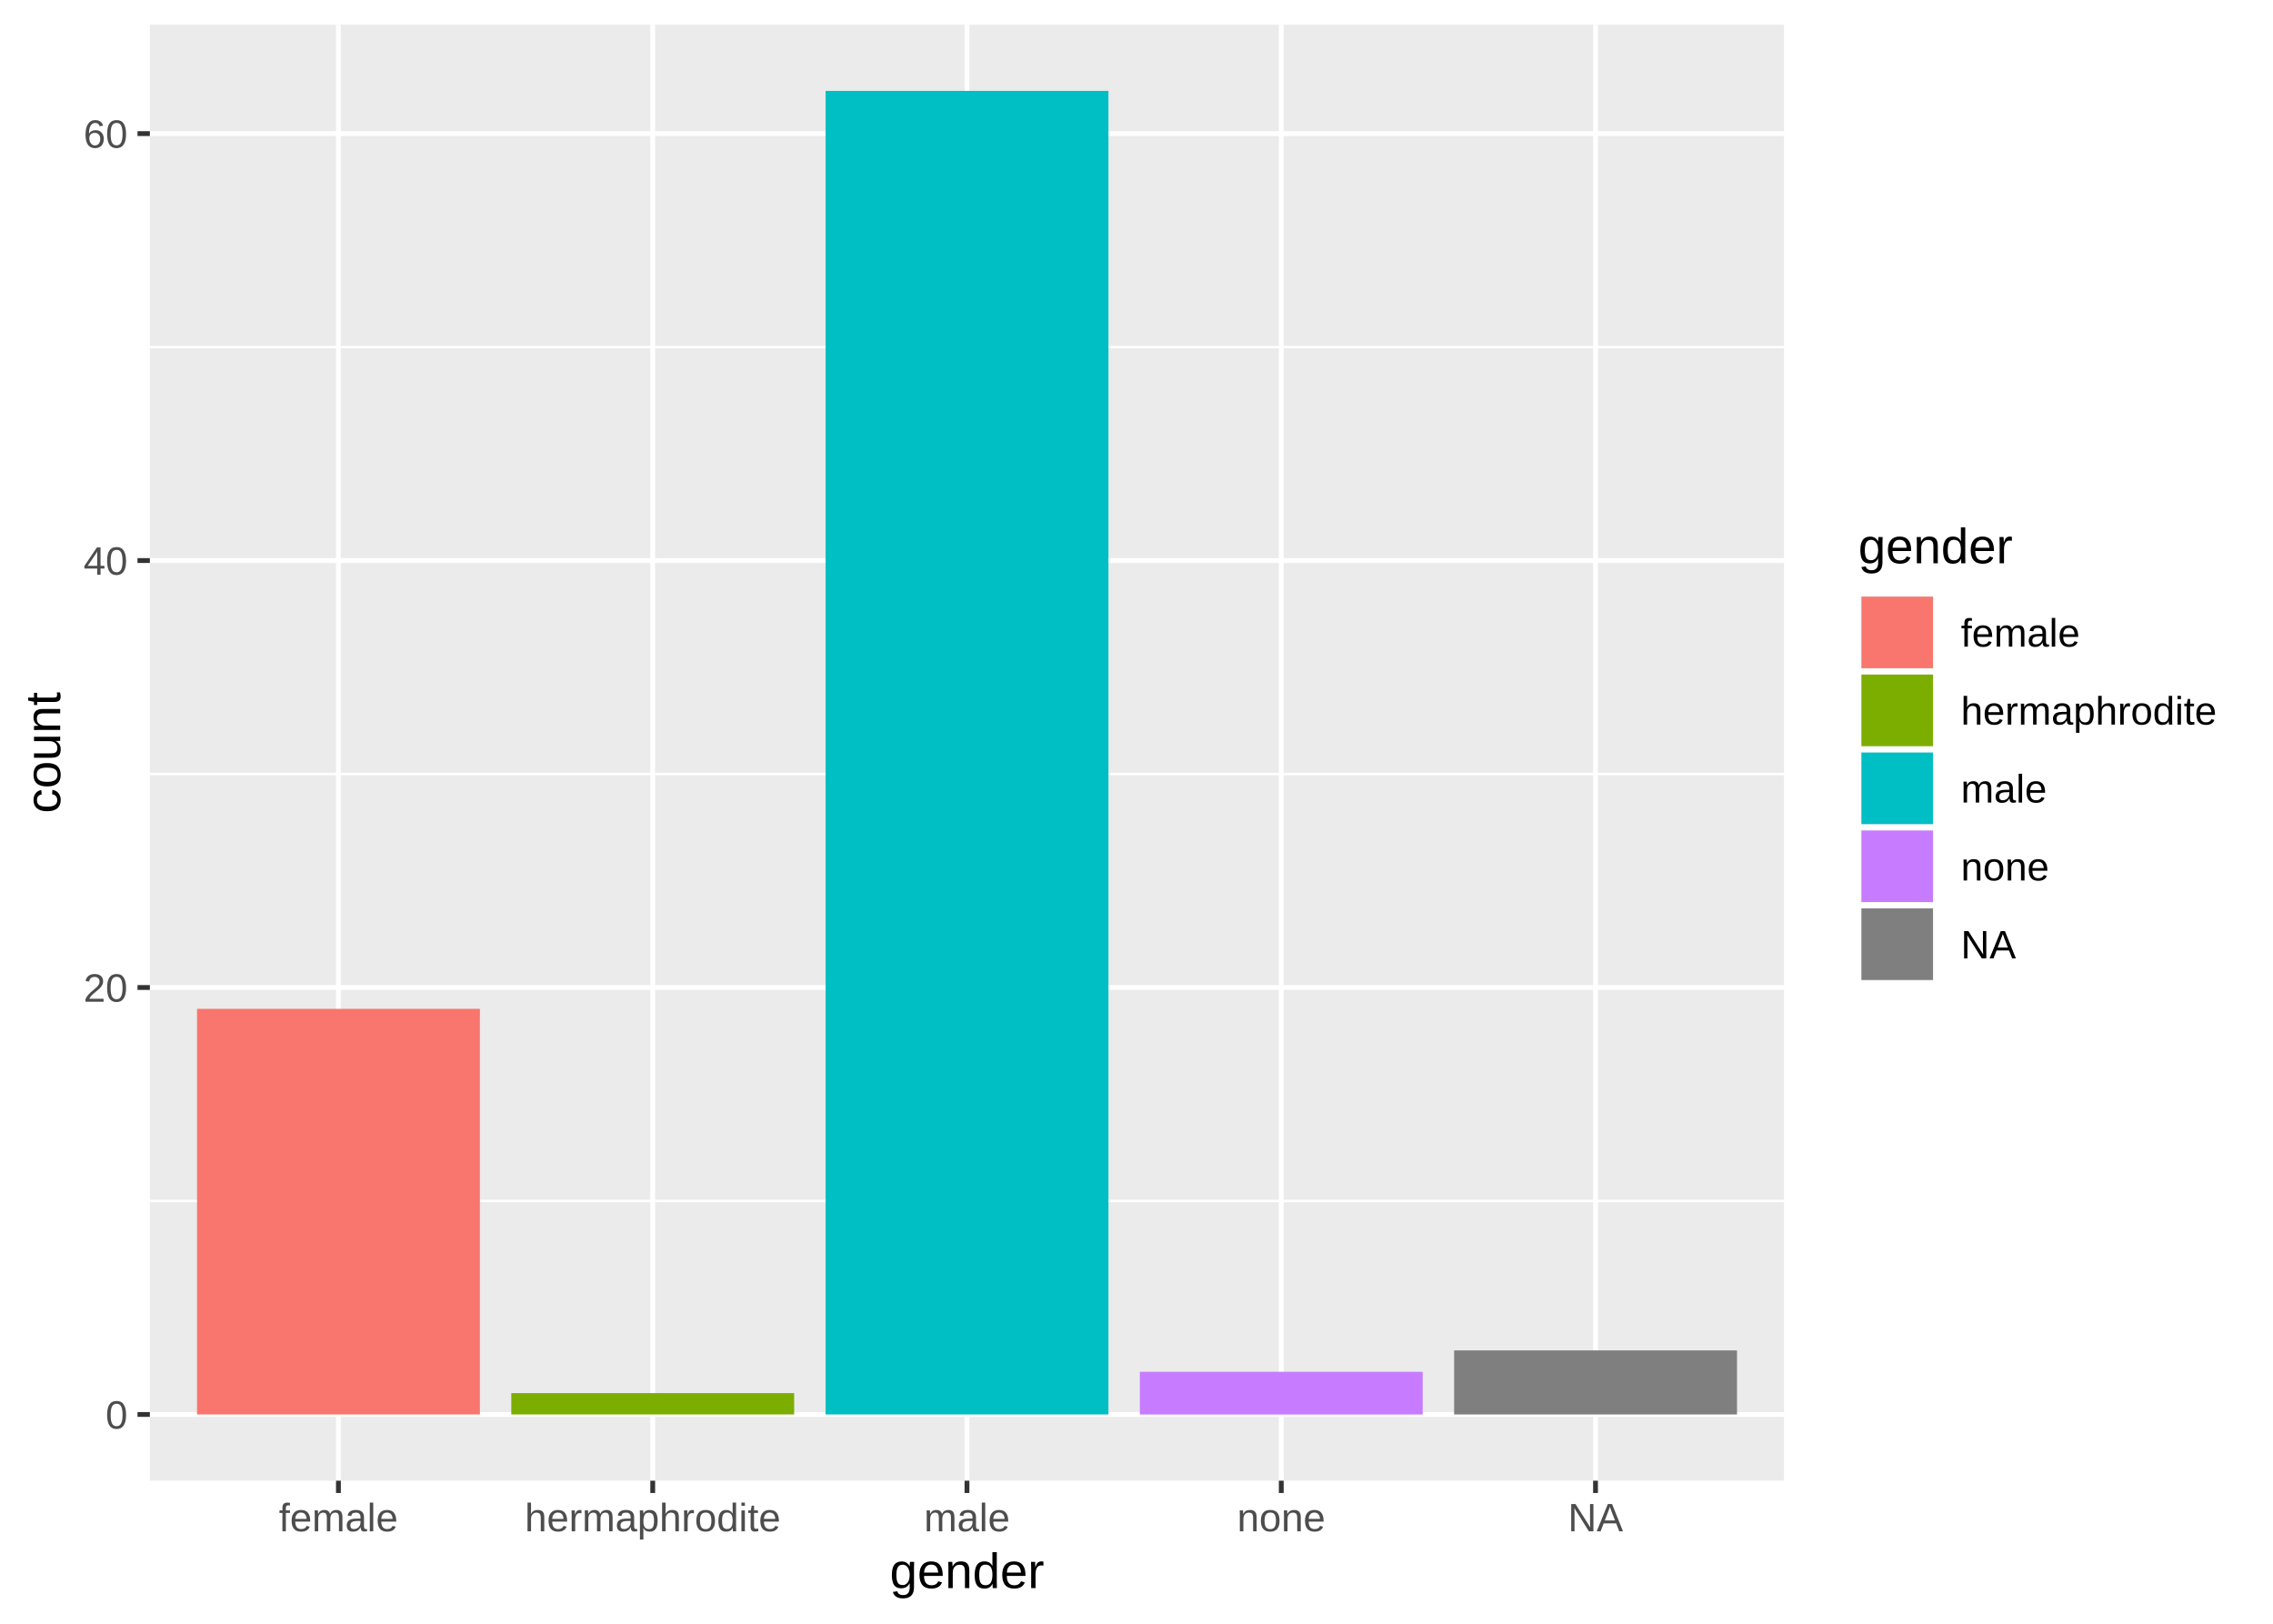
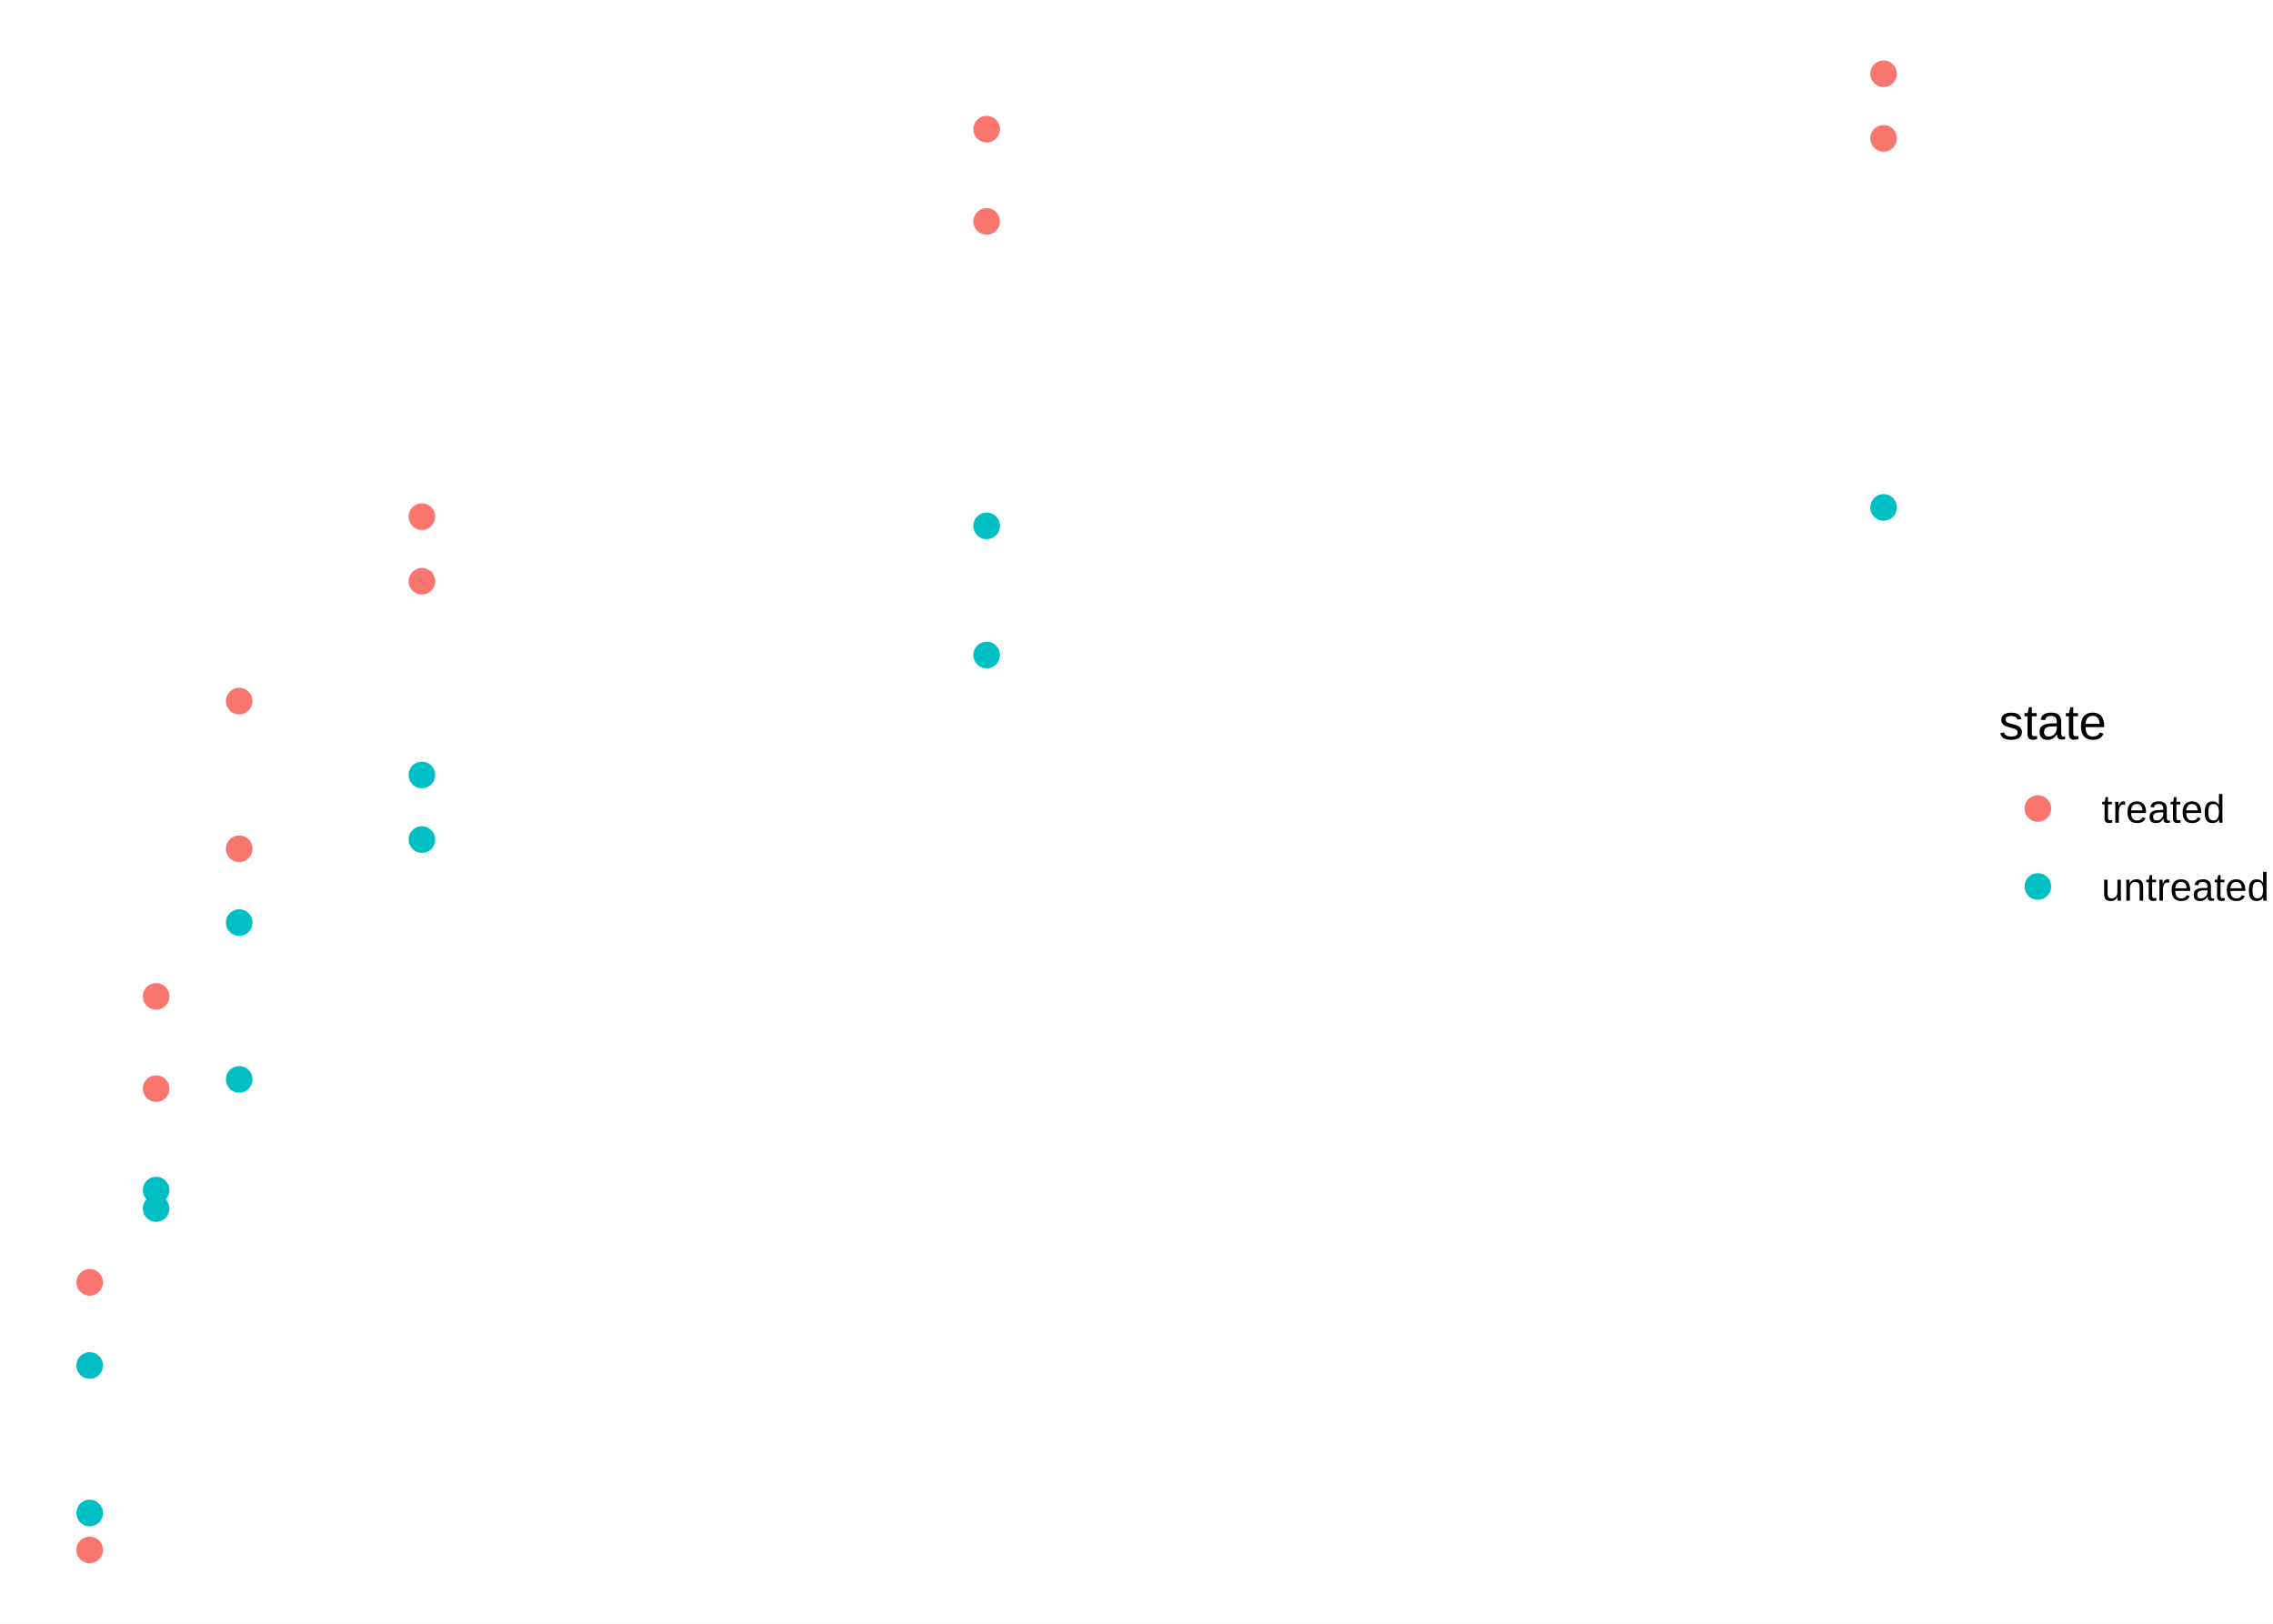
<svg xmlns="http://www.w3.org/2000/svg" viewBox="0 0 504.00 360.00">
  <defs>
    <style type="text/css">
    line, polyline, polygon, path, rect, circle {
      fill: none;
      stroke: #000000;
      stroke-linecap: round;
      stroke-linejoin: round;
      stroke-miterlimit: 10.00;
    }
  </style>
  </defs>
  <rect width="100%" height="100%" style="stroke: none; fill: #FFFFFF;" />
-   <rect x="0.00" y="0.00" width="504.00" height="360.00" style="stroke-width: 1.07; stroke: #FFFFFF; fill: #FFFFFF;" />
  <defs>
-     <clipPath id="cpMzMuMjN8Mzk1LjYwfDMyOC4yOHw1LjQ4">
-       <rect x="33.23" y="5.48" width="362.36" height="322.80" />
+     <clipPath id="cpMC4wMHw0MzcuNTV8MzYwLjAwfDAuMDA=">
+       <rect x="0.00" y="0.00" width="437.55" height="360.00" />
    </clipPath>
  </defs>
-   <rect x="33.23" y="5.48" width="362.36" height="322.80" style="stroke-width: 1.07; stroke: none; fill: #EBEBEB;" clip-path="url(#cpMzMuMjN8Mzk1LjYwfDMyOC4yOHw1LjQ4)" />
-   <polyline points="33.23,266.27 395.60,266.27 " style="stroke-width: 0.53; stroke: #FFFFFF; stroke-linecap: butt;" clip-path="url(#cpMzMuMjN8Mzk1LjYwfDMyOC4yOHw1LjQ4)" />
-   <polyline points="33.23,171.61 395.60,171.61 " style="stroke-width: 0.53; stroke: #FFFFFF; stroke-linecap: butt;" clip-path="url(#cpMzMuMjN8Mzk1LjYwfDMyOC4yOHw1LjQ4)" />
-   <polyline points="33.23,76.95 395.60,76.95 " style="stroke-width: 0.53; stroke: #FFFFFF; stroke-linecap: butt;" clip-path="url(#cpMzMuMjN8Mzk1LjYwfDMyOC4yOHw1LjQ4)" />
-   <polyline points="33.23,313.60 395.60,313.60 " style="stroke-width: 1.07; stroke: #FFFFFF; stroke-linecap: butt;" clip-path="url(#cpMzMuMjN8Mzk1LjYwfDMyOC4yOHw1LjQ4)" />
-   <polyline points="33.23,218.94 395.60,218.94 " style="stroke-width: 1.07; stroke: #FFFFFF; stroke-linecap: butt;" clip-path="url(#cpMzMuMjN8Mzk1LjYwfDMyOC4yOHw1LjQ4)" />
-   <polyline points="33.23,124.28 395.60,124.28 " style="stroke-width: 1.07; stroke: #FFFFFF; stroke-linecap: butt;" clip-path="url(#cpMzMuMjN8Mzk1LjYwfDMyOC4yOHw1LjQ4)" />
-   <polyline points="33.23,29.62 395.60,29.62 " style="stroke-width: 1.07; stroke: #FFFFFF; stroke-linecap: butt;" clip-path="url(#cpMzMuMjN8Mzk1LjYwfDMyOC4yOHw1LjQ4)" />
-   <polyline points="75.04,328.28 75.04,5.48 " style="stroke-width: 1.07; stroke: #FFFFFF; stroke-linecap: butt;" clip-path="url(#cpMzMuMjN8Mzk1LjYwfDMyOC4yOHw1LjQ4)" />
-   <polyline points="144.73,328.28 144.73,5.48 " style="stroke-width: 1.07; stroke: #FFFFFF; stroke-linecap: butt;" clip-path="url(#cpMzMuMjN8Mzk1LjYwfDMyOC4yOHw1LjQ4)" />
-   <polyline points="214.41,328.28 214.41,5.48 " style="stroke-width: 1.07; stroke: #FFFFFF; stroke-linecap: butt;" clip-path="url(#cpMzMuMjN8Mzk1LjYwfDMyOC4yOHw1LjQ4)" />
-   <polyline points="284.10,328.28 284.10,5.48 " style="stroke-width: 1.07; stroke: #FFFFFF; stroke-linecap: butt;" clip-path="url(#cpMzMuMjN8Mzk1LjYwfDMyOC4yOHw1LjQ4)" />
-   <polyline points="353.78,328.28 353.78,5.48 " style="stroke-width: 1.07; stroke: #FFFFFF; stroke-linecap: butt;" clip-path="url(#cpMzMuMjN8Mzk1LjYwfDMyOC4yOHw1LjQ4)" />
-   <rect x="43.69" y="223.67" width="62.72" height="89.93" style="stroke-width: 1.07; stroke: none; stroke-linecap: square; stroke-linejoin: miter; fill: #F8766D;" clip-path="url(#cpMzMuMjN8Mzk1LjYwfDMyOC4yOHw1LjQ4)" />
-   <rect x="113.37" y="308.87" width="62.72" height="4.73" style="stroke-width: 1.07; stroke: none; stroke-linecap: square; stroke-linejoin: miter; fill: #7CAE00;" clip-path="url(#cpMzMuMjN8Mzk1LjYwfDMyOC4yOHw1LjQ4)" />
-   <rect x="183.06" y="20.15" width="62.72" height="293.45" style="stroke-width: 1.07; stroke: none; stroke-linecap: square; stroke-linejoin: miter; fill: #00BFC4;" clip-path="url(#cpMzMuMjN8Mzk1LjYwfDMyOC4yOHw1LjQ4)" />
-   <rect x="252.74" y="304.14" width="62.72" height="9.47" style="stroke-width: 1.07; stroke: none; stroke-linecap: square; stroke-linejoin: miter; fill: #C77CFF;" clip-path="url(#cpMzMuMjN8Mzk1LjYwfDMyOC4yOHw1LjQ4)" />
-   <rect x="322.43" y="299.40" width="62.72" height="14.20" style="stroke-width: 1.07; stroke: none; stroke-linecap: square; stroke-linejoin: miter; fill: #7F7F7F;" clip-path="url(#cpMzMuMjN8Mzk1LjYwfDMyOC4yOHw1LjQ4)" />
+   <circle cx="19.89" cy="284.32" r="1.95pt" style="stroke-width: 0.71; stroke: #F8766D; fill: #F8766D;" clip-path="url(#cpMC4wMHw0MzcuNTV8MzYwLjAwfDAuMDA=)" />
+   <circle cx="19.89" cy="343.64" r="1.95pt" style="stroke-width: 0.71; stroke: #F8766D; fill: #F8766D;" clip-path="url(#cpMC4wMHw0MzcuNTV8MzYwLjAwfDAuMDA=)" />
+   <circle cx="34.62" cy="241.36" r="1.95pt" style="stroke-width: 0.71; stroke: #F8766D; fill: #F8766D;" clip-path="url(#cpMC4wMHw0MzcuNTV8MzYwLjAwfDAuMDA=)" />
+   <circle cx="34.62" cy="220.91" r="1.95pt" style="stroke-width: 0.71; stroke: #F8766D; fill: #F8766D;" clip-path="url(#cpMC4wMHw0MzcuNTV8MzYwLjAwfDAuMDA=)" />
+   <circle cx="53.04" cy="188.18" r="1.95pt" style="stroke-width: 0.71; stroke: #F8766D; fill: #F8766D;" clip-path="url(#cpMC4wMHw0MzcuNTV8MzYwLjAwfDAuMDA=)" />
+   <circle cx="53.04" cy="155.45" r="1.95pt" style="stroke-width: 0.71; stroke: #F8766D; fill: #F8766D;" clip-path="url(#cpMC4wMHw0MzcuNTV8MzYwLjAwfDAuMDA=)" />
+   <circle cx="93.55" cy="114.55" r="1.95pt" style="stroke-width: 0.71; stroke: #F8766D; fill: #F8766D;" clip-path="url(#cpMC4wMHw0MzcuNTV8MzYwLjAwfDAuMDA=)" />
+   <circle cx="93.55" cy="128.86" r="1.95pt" style="stroke-width: 0.71; stroke: #F8766D; fill: #F8766D;" clip-path="url(#cpMC4wMHw0MzcuNTV8MzYwLjAwfDAuMDA=)" />
+   <circle cx="218.77" cy="49.09" r="1.95pt" style="stroke-width: 0.71; stroke: #F8766D; fill: #F8766D;" clip-path="url(#cpMC4wMHw0MzcuNTV8MzYwLjAwfDAuMDA=)" />
+   <circle cx="218.77" cy="28.64" r="1.95pt" style="stroke-width: 0.71; stroke: #F8766D; fill: #F8766D;" clip-path="url(#cpMC4wMHw0MzcuNTV8MzYwLjAwfDAuMDA=)" />
+   <circle cx="417.66" cy="16.36" r="1.95pt" style="stroke-width: 0.71; stroke: #F8766D; fill: #F8766D;" clip-path="url(#cpMC4wMHw0MzcuNTV8MzYwLjAwfDAuMDA=)" />
+   <circle cx="417.66" cy="30.68" r="1.95pt" style="stroke-width: 0.71; stroke: #F8766D; fill: #F8766D;" clip-path="url(#cpMC4wMHw0MzcuNTV8MzYwLjAwfDAuMDA=)" />
+   <circle cx="19.89" cy="302.73" r="1.95pt" style="stroke-width: 0.71; stroke: #00BFC4; fill: #00BFC4;" clip-path="url(#cpMC4wMHw0MzcuNTV8MzYwLjAwfDAuMDA=)" />
+   <circle cx="19.89" cy="335.45" r="1.95pt" style="stroke-width: 0.71; stroke: #00BFC4; fill: #00BFC4;" clip-path="url(#cpMC4wMHw0MzcuNTV8MzYwLjAwfDAuMDA=)" />
+   <circle cx="34.62" cy="267.95" r="1.95pt" style="stroke-width: 0.71; stroke: #00BFC4; fill: #00BFC4;" clip-path="url(#cpMC4wMHw0MzcuNTV8MzYwLjAwfDAuMDA=)" />
+   <circle cx="34.62" cy="263.86" r="1.95pt" style="stroke-width: 0.71; stroke: #00BFC4; fill: #00BFC4;" clip-path="url(#cpMC4wMHw0MzcuNTV8MzYwLjAwfDAuMDA=)" />
+   <circle cx="53.04" cy="239.32" r="1.95pt" style="stroke-width: 0.71; stroke: #00BFC4; fill: #00BFC4;" clip-path="url(#cpMC4wMHw0MzcuNTV8MzYwLjAwfDAuMDA=)" />
+   <circle cx="53.04" cy="204.55" r="1.95pt" style="stroke-width: 0.71; stroke: #00BFC4; fill: #00BFC4;" clip-path="url(#cpMC4wMHw0MzcuNTV8MzYwLjAwfDAuMDA=)" />
+   <circle cx="93.55" cy="171.82" r="1.95pt" style="stroke-width: 0.71; stroke: #00BFC4; fill: #00BFC4;" clip-path="url(#cpMC4wMHw0MzcuNTV8MzYwLjAwfDAuMDA=)" />
+   <circle cx="93.55" cy="186.14" r="1.95pt" style="stroke-width: 0.71; stroke: #00BFC4; fill: #00BFC4;" clip-path="url(#cpMC4wMHw0MzcuNTV8MzYwLjAwfDAuMDA=)" />
+   <circle cx="218.77" cy="145.23" r="1.95pt" style="stroke-width: 0.71; stroke: #00BFC4; fill: #00BFC4;" clip-path="url(#cpMC4wMHw0MzcuNTV8MzYwLjAwfDAuMDA=)" />
+   <circle cx="218.77" cy="116.59" r="1.95pt" style="stroke-width: 0.71; stroke: #00BFC4; fill: #00BFC4;" clip-path="url(#cpMC4wMHw0MzcuNTV8MzYwLjAwfDAuMDA=)" />
+   <circle cx="417.66" cy="112.50" r="1.95pt" style="stroke-width: 0.71; stroke: #00BFC4; fill: #00BFC4;" clip-path="url(#cpMC4wMHw0MzcuNTV8MzYwLjAwfDAuMDA=)" />
  <defs>
    <clipPath id="cpMC4wMHw1MDQuMDB8MzYwLjAwfDAuMDA=">
      <rect x="0.00" y="0.00" width="504.00" height="360.00" />
    </clipPath>
  </defs>
  <g clip-path="url(#cpMC4wMHw1MDQuMDB8MzYwLjAwfDAuMDA=)">
-     <text x="23.41" y="316.75" style="font-size: 8.80px; fill: #4D4D4D; font-family: Arial;" textLength="4.89px" lengthAdjust="spacingAndGlyphs">0</text>
+     <text x="443.22" y="163.92" style="font-size: 11.00px; font-family: Arial;" textLength="23.85px" lengthAdjust="spacingAndGlyphs">state</text>
+   </g>
+   <circle cx="451.86" cy="179.26" r="1.95pt" style="stroke-width: 0.71; stroke: #F8766D; fill: #F8766D;" clip-path="url(#cpMC4wMHw1MDQuMDB8MzYwLjAwfDAuMDA=)" />
+   <circle cx="451.86" cy="196.54" r="1.95pt" style="stroke-width: 0.71; stroke: #00BFC4; fill: #00BFC4;" clip-path="url(#cpMC4wMHw1MDQuMDB8MzYwLjAwfDAuMDA=)" />
+   <g clip-path="url(#cpMC4wMHw1MDQuMDB8MzYwLjAwfDAuMDA=)">
+     <text x="465.98" y="182.41" style="font-size: 8.80px; font-family: Arial;" textLength="27.40px" lengthAdjust="spacingAndGlyphs">treated</text>
  </g>
  <g clip-path="url(#cpMC4wMHw1MDQuMDB8MzYwLjAwfDAuMDA=)">
-     <text x="18.51" y="222.09" style="font-size: 8.80px; fill: #4D4D4D; font-family: Arial;" textLength="9.79px" lengthAdjust="spacingAndGlyphs">20</text>
-   </g>
-   <g clip-path="url(#cpMC4wMHw1MDQuMDB8MzYwLjAwfDAuMDA=)">
-     <text x="18.51" y="127.43" style="font-size: 8.80px; fill: #4D4D4D; font-family: Arial;" textLength="9.79px" lengthAdjust="spacingAndGlyphs">40</text>
-   </g>
-   <g clip-path="url(#cpMC4wMHw1MDQuMDB8MzYwLjAwfDAuMDA=)">
-     <text x="18.51" y="32.77" style="font-size: 8.80px; fill: #4D4D4D; font-family: Arial;" textLength="9.79px" lengthAdjust="spacingAndGlyphs">60</text>
-   </g>
-   <polyline points="30.49,313.60 33.23,313.60 " style="stroke-width: 1.07; stroke: #333333; stroke-linecap: butt;" clip-path="url(#cpMC4wMHw1MDQuMDB8MzYwLjAwfDAuMDA=)" />
-   <polyline points="30.49,218.94 33.23,218.94 " style="stroke-width: 1.07; stroke: #333333; stroke-linecap: butt;" clip-path="url(#cpMC4wMHw1MDQuMDB8MzYwLjAwfDAuMDA=)" />
-   <polyline points="30.49,124.28 33.23,124.28 " style="stroke-width: 1.07; stroke: #333333; stroke-linecap: butt;" clip-path="url(#cpMC4wMHw1MDQuMDB8MzYwLjAwfDAuMDA=)" />
-   <polyline points="30.49,29.62 33.23,29.62 " style="stroke-width: 1.07; stroke: #333333; stroke-linecap: butt;" clip-path="url(#cpMC4wMHw1MDQuMDB8MzYwLjAwfDAuMDA=)" />
-   <polyline points="75.04,331.02 75.04,328.28 " style="stroke-width: 1.07; stroke: #333333; stroke-linecap: butt;" clip-path="url(#cpMC4wMHw1MDQuMDB8MzYwLjAwfDAuMDA=)" />
-   <polyline points="144.73,331.02 144.73,328.28 " style="stroke-width: 1.07; stroke: #333333; stroke-linecap: butt;" clip-path="url(#cpMC4wMHw1MDQuMDB8MzYwLjAwfDAuMDA=)" />
-   <polyline points="214.41,331.02 214.41,328.28 " style="stroke-width: 1.07; stroke: #333333; stroke-linecap: butt;" clip-path="url(#cpMC4wMHw1MDQuMDB8MzYwLjAwfDAuMDA=)" />
-   <polyline points="284.10,331.02 284.10,328.28 " style="stroke-width: 1.07; stroke: #333333; stroke-linecap: butt;" clip-path="url(#cpMC4wMHw1MDQuMDB8MzYwLjAwfDAuMDA=)" />
-   <polyline points="353.78,331.02 353.78,328.28 " style="stroke-width: 1.07; stroke: #333333; stroke-linecap: butt;" clip-path="url(#cpMC4wMHw1MDQuMDB8MzYwLjAwfDAuMDA=)" />
-   <g clip-path="url(#cpMC4wMHw1MDQuMDB8MzYwLjAwfDAuMDA=)">
-     <text x="61.84" y="339.51" style="font-size: 8.80px; fill: #4D4D4D; font-family: Arial;" textLength="26.41px" lengthAdjust="spacingAndGlyphs">female</text>
-   </g>
-   <g clip-path="url(#cpMC4wMHw1MDQuMDB8MzYwLjAwfDAuMDA=)">
-     <text x="116.36" y="339.51" style="font-size: 8.80px; fill: #4D4D4D; font-family: Arial;" textLength="56.74px" lengthAdjust="spacingAndGlyphs">hermaphrodite</text>
-   </g>
-   <g clip-path="url(#cpMC4wMHw1MDQuMDB8MzYwLjAwfDAuMDA=)">
-     <text x="204.88" y="339.51" style="font-size: 8.80px; fill: #4D4D4D; font-family: Arial;" textLength="19.07px" lengthAdjust="spacingAndGlyphs">male</text>
-   </g>
-   <g clip-path="url(#cpMC4wMHw1MDQuMDB8MzYwLjAwfDAuMDA=)">
-     <text x="274.31" y="339.51" style="font-size: 8.80px; fill: #4D4D4D; font-family: Arial;" textLength="19.58px" lengthAdjust="spacingAndGlyphs">none</text>
-   </g>
-   <g clip-path="url(#cpMC4wMHw1MDQuMDB8MzYwLjAwfDAuMDA=)">
-     <text x="347.67" y="339.51" style="font-size: 8.80px; fill: #4D4D4D; font-family: Arial;" textLength="12.22px" lengthAdjust="spacingAndGlyphs">NA</text>
-   </g>
-   <g clip-path="url(#cpMC4wMHw1MDQuMDB8MzYwLjAwfDAuMDA=)">
-     <text x="197.29" y="352.10" style="font-size: 11.00px; font-family: Arial;" textLength="34.25px" lengthAdjust="spacingAndGlyphs">gender</text>
-   </g>
-   <g clip-path="url(#cpMC4wMHw1MDQuMDB8MzYwLjAwfDAuMDA=)">
-     <text transform="translate(13.35,180.33) rotate(-90)" style="font-size: 11.00px; font-family: Arial;" textLength="26.91px" lengthAdjust="spacingAndGlyphs">count</text>
-   </g>
-   <rect x="406.55" y="110.30" width="91.97" height="113.16" style="stroke-width: 1.07; stroke: none; fill: #FFFFFF;" clip-path="url(#cpMC4wMHw1MDQuMDB8MzYwLjAwfDAuMDA=)" />
-   <g clip-path="url(#cpMC4wMHw1MDQuMDB8MzYwLjAwfDAuMDA=)">
-     <text x="412.03" y="124.88" style="font-size: 11.00px; font-family: Arial;" textLength="34.25px" lengthAdjust="spacingAndGlyphs">gender</text>
-   </g>
-   <rect x="412.03" y="131.58" width="17.28" height="17.28" style="stroke-width: 1.07; stroke: #FFFFFF; fill: #F2F2F2;" clip-path="url(#cpMC4wMHw1MDQuMDB8MzYwLjAwfDAuMDA=)" />
-   <rect x="412.74" y="132.29" width="15.86" height="15.86" style="stroke-width: 1.07; stroke: none; stroke-linecap: square; stroke-linejoin: miter; fill: #F8766D;" clip-path="url(#cpMC4wMHw1MDQuMDB8MzYwLjAwfDAuMDA=)" />
-   <rect x="412.03" y="148.86" width="17.28" height="17.28" style="stroke-width: 1.07; stroke: #FFFFFF; fill: #F2F2F2;" clip-path="url(#cpMC4wMHw1MDQuMDB8MzYwLjAwfDAuMDA=)" />
-   <rect x="412.74" y="149.57" width="15.86" height="15.86" style="stroke-width: 1.07; stroke: none; stroke-linecap: square; stroke-linejoin: miter; fill: #7CAE00;" clip-path="url(#cpMC4wMHw1MDQuMDB8MzYwLjAwfDAuMDA=)" />
-   <rect x="412.03" y="166.14" width="17.28" height="17.28" style="stroke-width: 1.07; stroke: #FFFFFF; fill: #F2F2F2;" clip-path="url(#cpMC4wMHw1MDQuMDB8MzYwLjAwfDAuMDA=)" />
-   <rect x="412.74" y="166.85" width="15.86" height="15.86" style="stroke-width: 1.07; stroke: none; stroke-linecap: square; stroke-linejoin: miter; fill: #00BFC4;" clip-path="url(#cpMC4wMHw1MDQuMDB8MzYwLjAwfDAuMDA=)" />
-   <rect x="412.03" y="183.42" width="17.28" height="17.28" style="stroke-width: 1.07; stroke: #FFFFFF; fill: #F2F2F2;" clip-path="url(#cpMC4wMHw1MDQuMDB8MzYwLjAwfDAuMDA=)" />
-   <rect x="412.74" y="184.13" width="15.86" height="15.86" style="stroke-width: 1.07; stroke: none; stroke-linecap: square; stroke-linejoin: miter; fill: #C77CFF;" clip-path="url(#cpMC4wMHw1MDQuMDB8MzYwLjAwfDAuMDA=)" />
-   <rect x="412.03" y="200.70" width="17.28" height="17.28" style="stroke-width: 1.07; stroke: #FFFFFF; fill: #F2F2F2;" clip-path="url(#cpMC4wMHw1MDQuMDB8MzYwLjAwfDAuMDA=)" />
-   <rect x="412.74" y="201.41" width="15.86" height="15.86" style="stroke-width: 1.07; stroke: none; stroke-linecap: square; stroke-linejoin: miter; fill: #7F7F7F;" clip-path="url(#cpMC4wMHw1MDQuMDB8MzYwLjAwfDAuMDA=)" />
-   <g clip-path="url(#cpMC4wMHw1MDQuMDB8MzYwLjAwfDAuMDA=)">
-     <text x="434.79" y="143.37" style="font-size: 8.80px; font-family: Arial;" textLength="26.41px" lengthAdjust="spacingAndGlyphs">female</text>
-   </g>
-   <g clip-path="url(#cpMC4wMHw1MDQuMDB8MzYwLjAwfDAuMDA=)">
-     <text x="434.79" y="160.65" style="font-size: 8.80px; font-family: Arial;" textLength="56.74px" lengthAdjust="spacingAndGlyphs">hermaphrodite</text>
-   </g>
-   <g clip-path="url(#cpMC4wMHw1MDQuMDB8MzYwLjAwfDAuMDA=)">
-     <text x="434.79" y="177.93" style="font-size: 8.80px; font-family: Arial;" textLength="19.07px" lengthAdjust="spacingAndGlyphs">male</text>
-   </g>
-   <g clip-path="url(#cpMC4wMHw1MDQuMDB8MzYwLjAwfDAuMDA=)">
-     <text x="434.79" y="195.21" style="font-size: 8.80px; font-family: Arial;" textLength="19.58px" lengthAdjust="spacingAndGlyphs">none</text>
-   </g>
-   <g clip-path="url(#cpMC4wMHw1MDQuMDB8MzYwLjAwfDAuMDA=)">
-     <text x="434.79" y="212.49" style="font-size: 8.80px; font-family: Arial;" textLength="12.22px" lengthAdjust="spacingAndGlyphs">NA</text>
+     <text x="465.98" y="199.69" style="font-size: 8.80px; font-family: Arial;" textLength="37.19px" lengthAdjust="spacingAndGlyphs">untreated</text>
  </g>
</svg>
